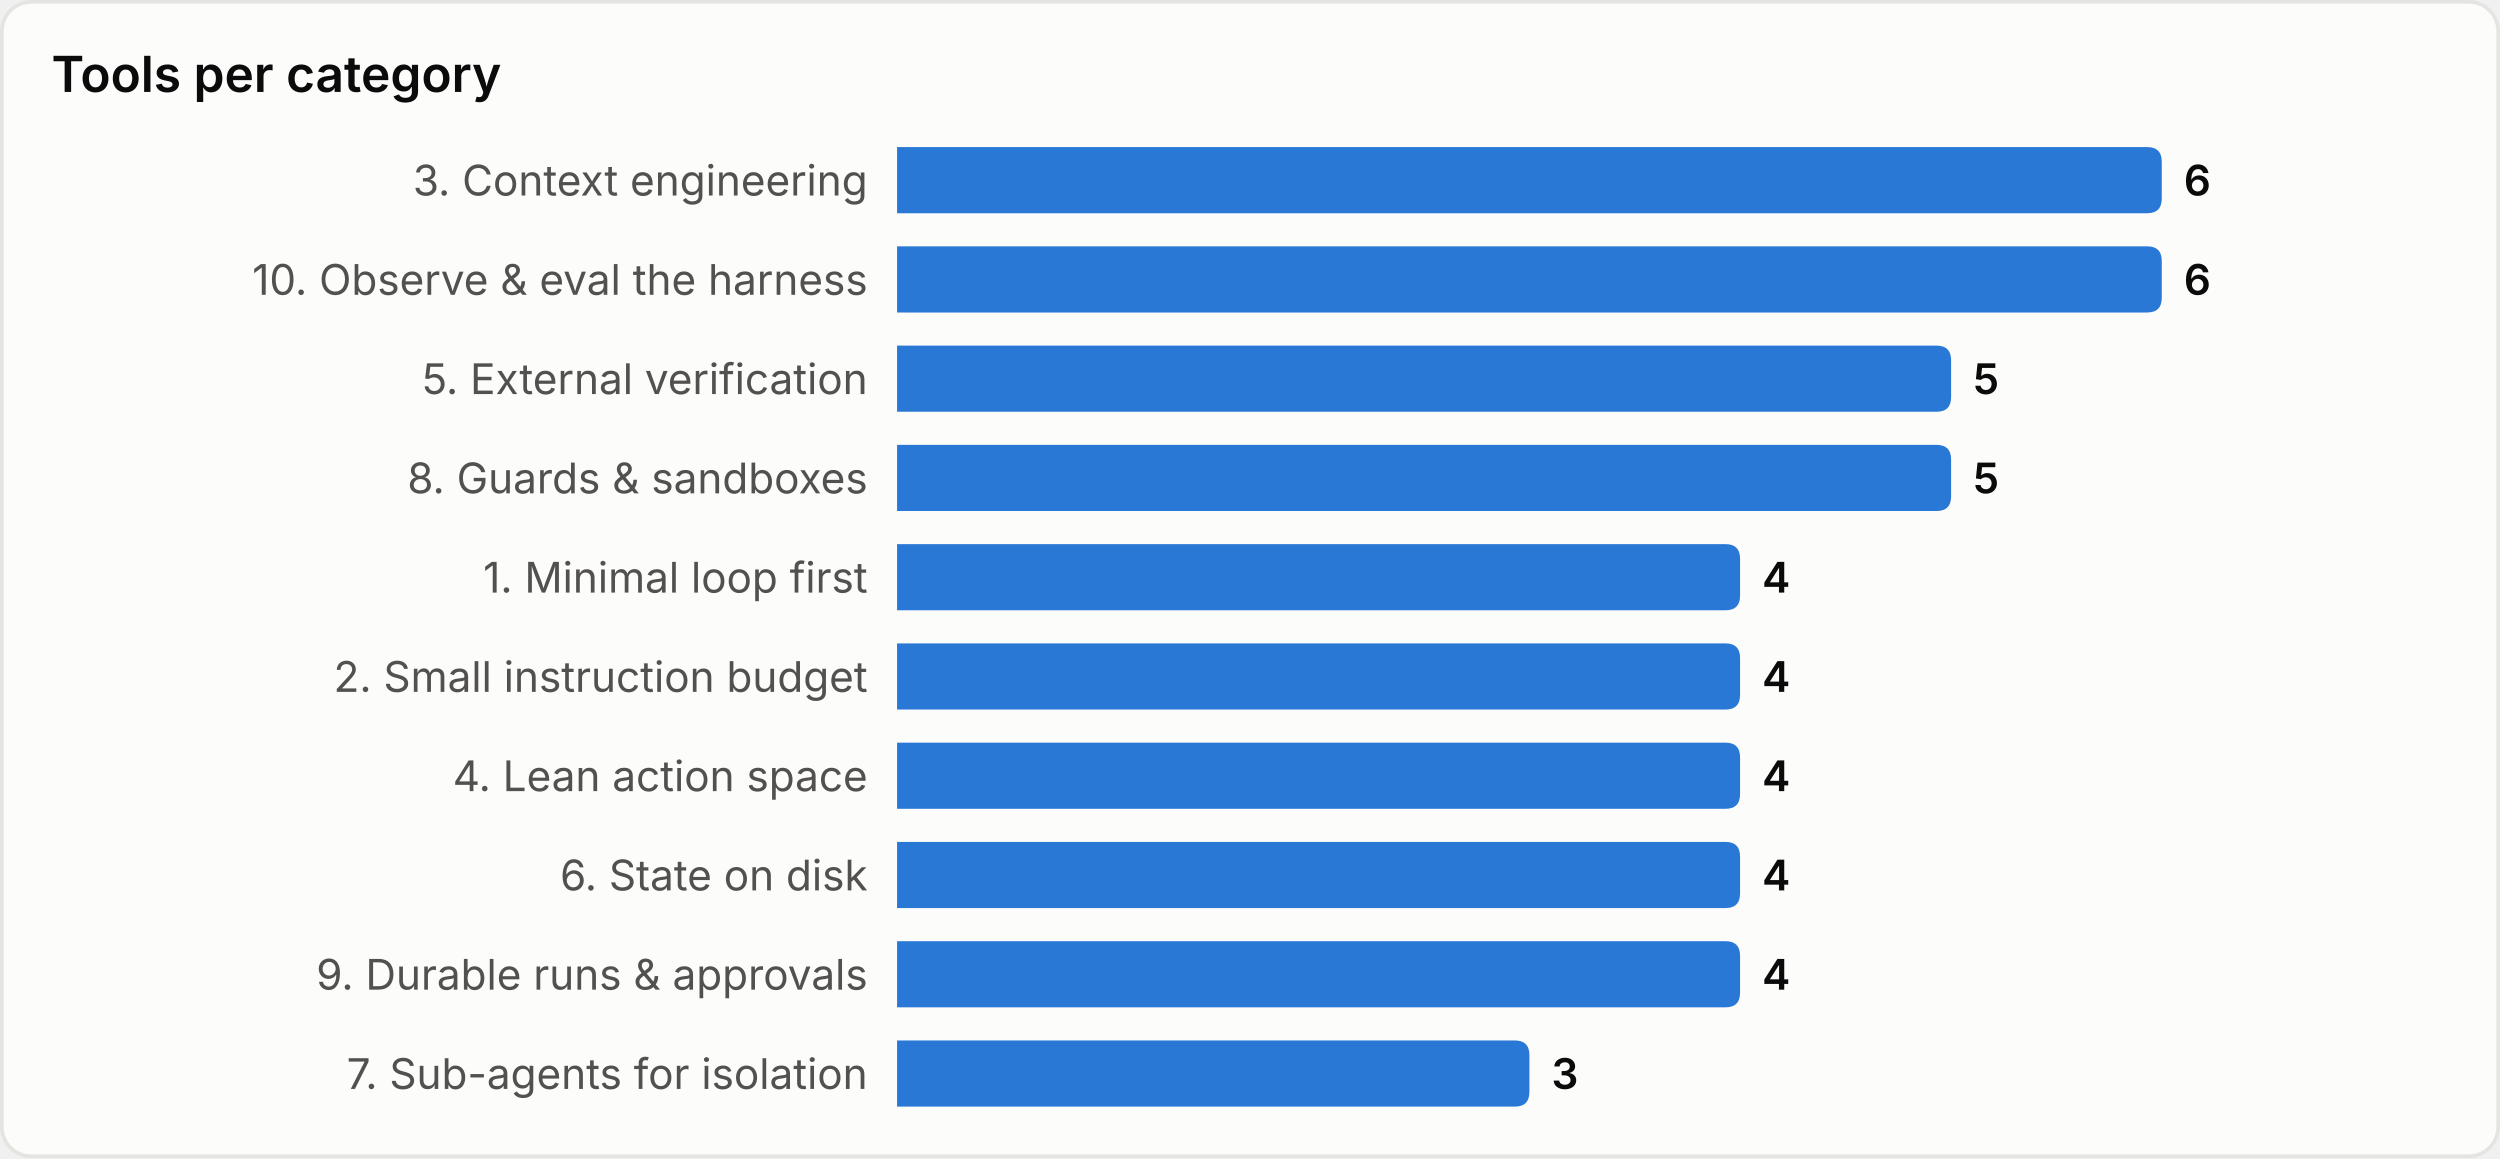
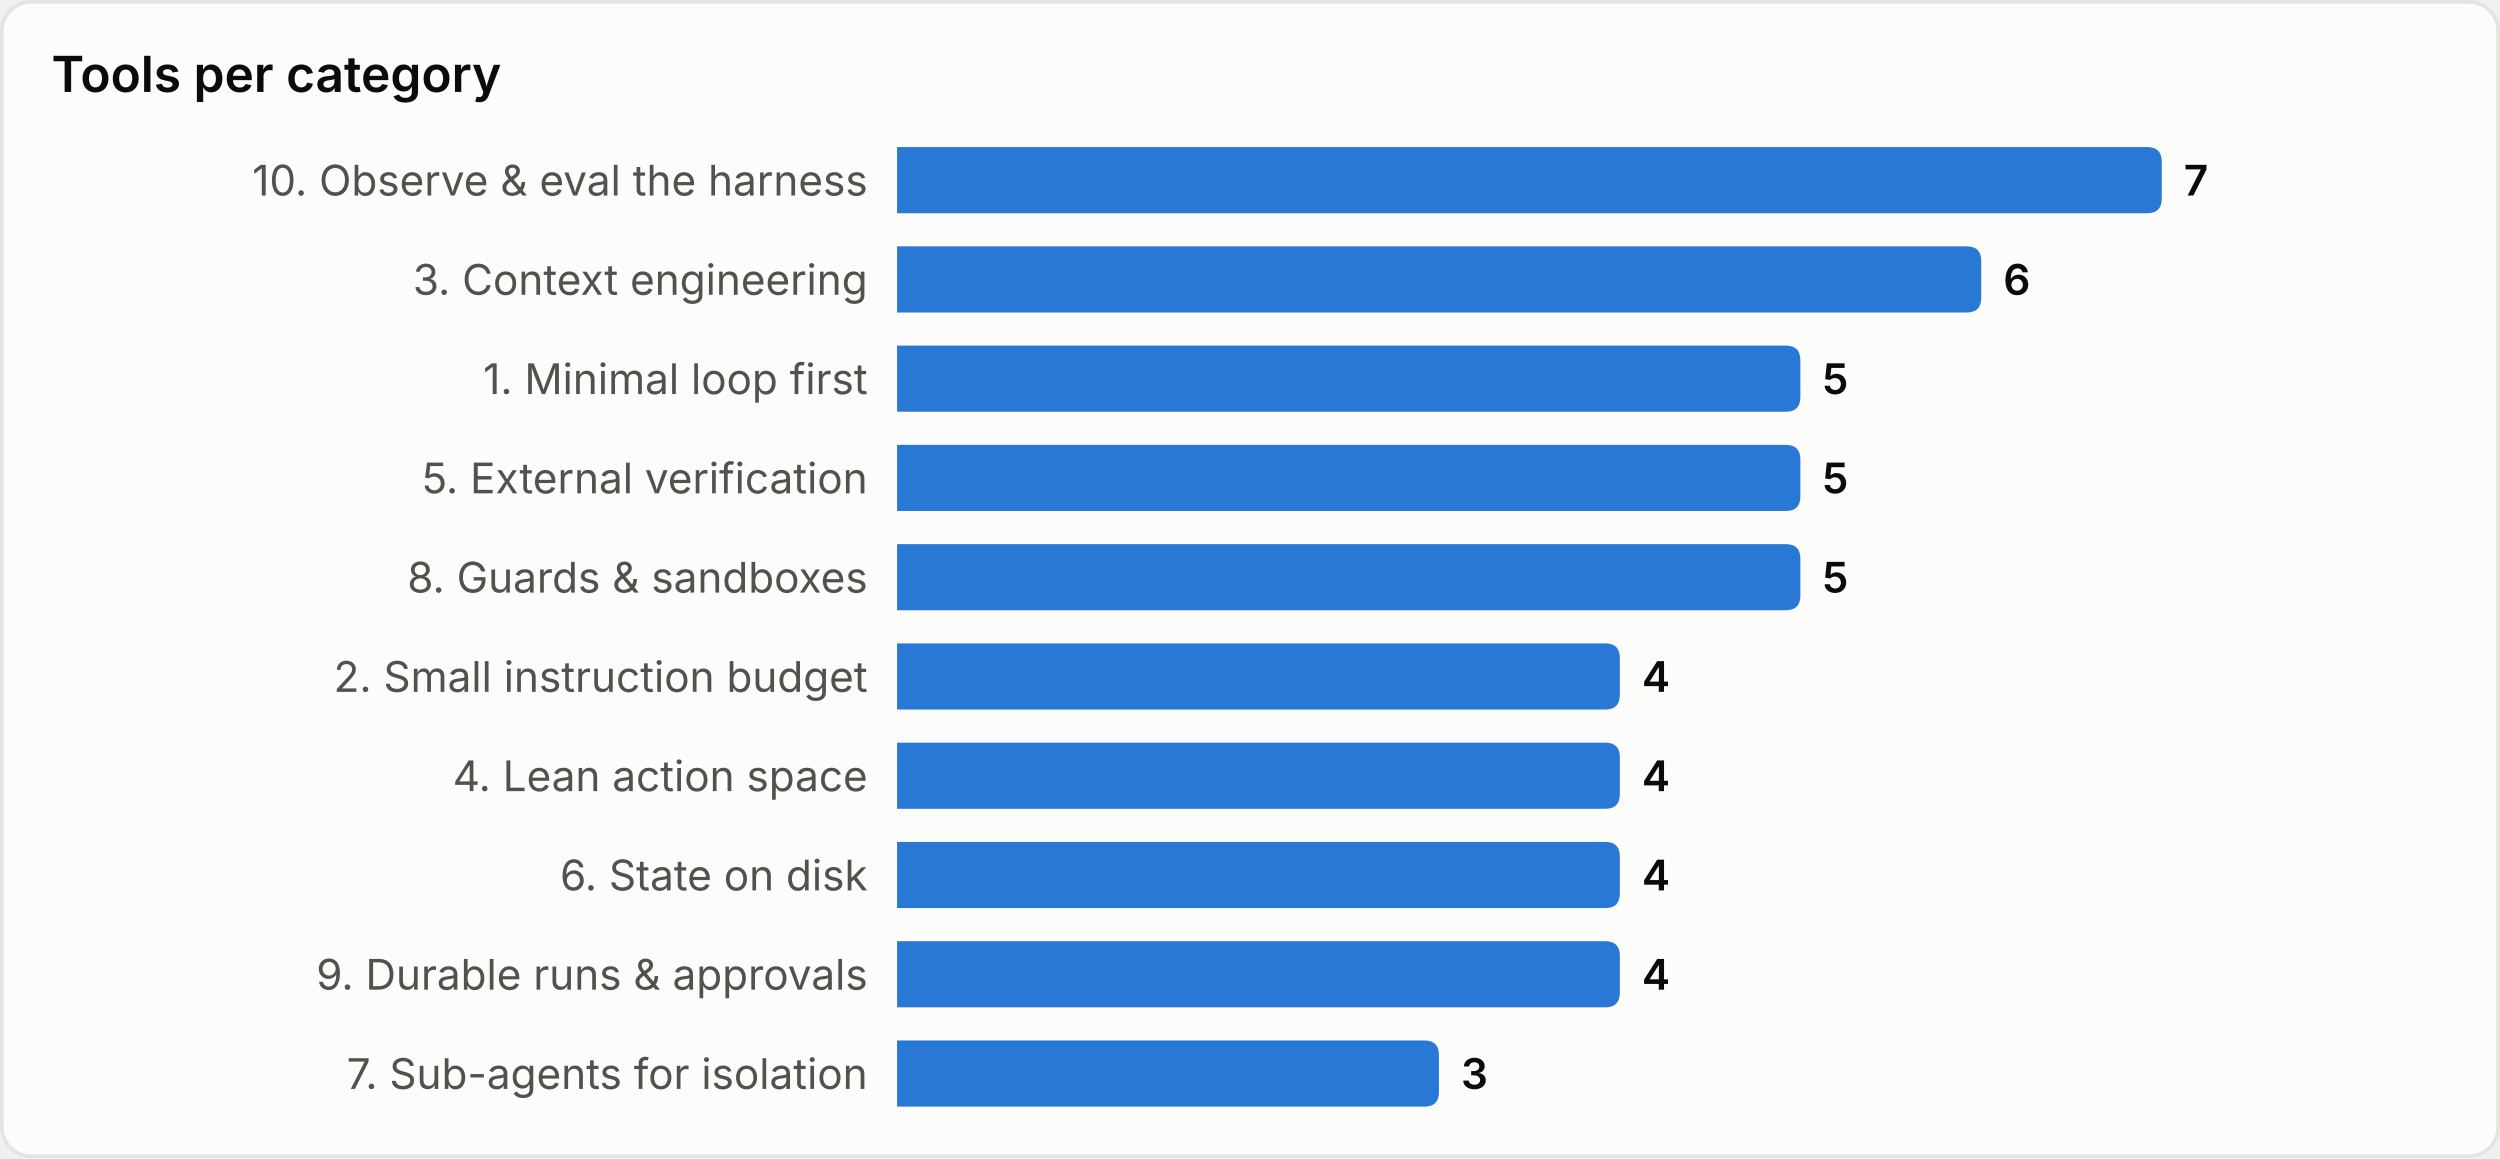
<svg xmlns="http://www.w3.org/2000/svg" width="680" height="315" viewBox="0 0 680 315" role="img" aria-label="Tools per category">
  <style>
text{font-family:system-ui,-apple-system,'Segoe UI',sans-serif}
.srf{fill:#fcfcfb;stroke:#e4e4e0}.ttl{fill:#0b0b0b;font-size:13.5px;font-weight:600}
.lbl{fill:#52514e;font-size:11.5px}.val{fill:#0b0b0b;font-size:11.5px;font-weight:600}
.bar{fill:#2a78d6}
@media(prefers-color-scheme:dark){
.srf{fill:#1a1a19;stroke:#33332f}.ttl{fill:#ffffff}
.lbl{fill:#c3c2b7}.val{fill:#ffffff}.bar{fill:#3987e5}
}
</style>
  <rect x="0.5" y="0.5" width="679" height="314" rx="8" class="srf" />
  <text x="14" y="25" class="ttl">Tools per category</text>
-   <text x="236" y="49.0" class="lbl" text-anchor="end" dominant-baseline="central">3. Context engineering</text>
+   <text x="236" y="49.0" class="lbl" text-anchor="end" dominant-baseline="central">10. Observe &amp; eval the harness</text>
  <path d="M244,40 h340.0 q4,0 4,4 v10 q0,4 -4,4 h-340.0 z" class="bar" />
-   <text x="594.0" y="49.0" class="val" dominant-baseline="central">6</text>
-   <text x="236" y="76.0" class="lbl" text-anchor="end" dominant-baseline="central">10. Observe &amp; eval the harness</text>
-   <path d="M244,67 h340.0 q4,0 4,4 v10 q0,4 -4,4 h-340.0 z" class="bar" />
-   <text x="594.0" y="76.0" class="val" dominant-baseline="central">6</text>
-   <text x="236" y="103.0" class="lbl" text-anchor="end" dominant-baseline="central">5. External verification</text>
-   <path d="M244,94 h282.7 q4,0 4,4 v10 q0,4 -4,4 h-282.7 z" class="bar" />
-   <text x="536.7" y="103.0" class="val" dominant-baseline="central">5</text>
-   <text x="236" y="130.0" class="lbl" text-anchor="end" dominant-baseline="central">8. Guards &amp; sandboxes</text>
-   <path d="M244,121 h282.7 q4,0 4,4 v10 q0,4 -4,4 h-282.7 z" class="bar" />
-   <text x="536.7" y="130.0" class="val" dominant-baseline="central">5</text>
-   <text x="236" y="157.0" class="lbl" text-anchor="end" dominant-baseline="central">1. Minimal loop first</text>
-   <path d="M244,148 h225.3 q4,0 4,4 v10 q0,4 -4,4 h-225.3 z" class="bar" />
-   <text x="479.3" y="157.0" class="val" dominant-baseline="central">4</text>
+   <text x="594.0" y="49.0" class="val" dominant-baseline="central">7</text>
+   <text x="236" y="76.0" class="lbl" text-anchor="end" dominant-baseline="central">3. Context engineering</text>
+   <path d="M244,67 h290.9 q4,0 4,4 v10 q0,4 -4,4 h-290.9 z" class="bar" />
+   <text x="544.9" y="76.0" class="val" dominant-baseline="central">6</text>
+   <text x="236" y="103.0" class="lbl" text-anchor="end" dominant-baseline="central">1. Minimal loop first</text>
+   <path d="M244,94 h241.7 q4,0 4,4 v10 q0,4 -4,4 h-241.7 z" class="bar" />
+   <text x="495.7" y="103.0" class="val" dominant-baseline="central">5</text>
+   <text x="236" y="130.0" class="lbl" text-anchor="end" dominant-baseline="central">5. External verification</text>
+   <path d="M244,121 h241.7 q4,0 4,4 v10 q0,4 -4,4 h-241.7 z" class="bar" />
+   <text x="495.7" y="130.0" class="val" dominant-baseline="central">5</text>
+   <text x="236" y="157.0" class="lbl" text-anchor="end" dominant-baseline="central">8. Guards &amp; sandboxes</text>
+   <path d="M244,148 h241.7 q4,0 4,4 v10 q0,4 -4,4 h-241.7 z" class="bar" />
+   <text x="495.7" y="157.0" class="val" dominant-baseline="central">5</text>
  <text x="236" y="184.0" class="lbl" text-anchor="end" dominant-baseline="central">2. Small instruction budget</text>
-   <path d="M244,175 h225.3 q4,0 4,4 v10 q0,4 -4,4 h-225.3 z" class="bar" />
-   <text x="479.3" y="184.0" class="val" dominant-baseline="central">4</text>
+   <path d="M244,175 h192.6 q4,0 4,4 v10 q0,4 -4,4 h-192.6 z" class="bar" />
+   <text x="446.6" y="184.0" class="val" dominant-baseline="central">4</text>
  <text x="236" y="211.0" class="lbl" text-anchor="end" dominant-baseline="central">4. Lean action space</text>
-   <path d="M244,202 h225.3 q4,0 4,4 v10 q0,4 -4,4 h-225.3 z" class="bar" />
-   <text x="479.3" y="211.0" class="val" dominant-baseline="central">4</text>
+   <path d="M244,202 h192.6 q4,0 4,4 v10 q0,4 -4,4 h-192.6 z" class="bar" />
+   <text x="446.6" y="211.0" class="val" dominant-baseline="central">4</text>
  <text x="236" y="238.0" class="lbl" text-anchor="end" dominant-baseline="central">6. State on disk</text>
-   <path d="M244,229 h225.3 q4,0 4,4 v10 q0,4 -4,4 h-225.3 z" class="bar" />
-   <text x="479.3" y="238.0" class="val" dominant-baseline="central">4</text>
+   <path d="M244,229 h192.6 q4,0 4,4 v10 q0,4 -4,4 h-192.6 z" class="bar" />
+   <text x="446.6" y="238.0" class="val" dominant-baseline="central">4</text>
  <text x="236" y="265.0" class="lbl" text-anchor="end" dominant-baseline="central">9. Durable runs &amp; approvals</text>
-   <path d="M244,256 h225.3 q4,0 4,4 v10 q0,4 -4,4 h-225.3 z" class="bar" />
-   <text x="479.3" y="265.0" class="val" dominant-baseline="central">4</text>
+   <path d="M244,256 h192.6 q4,0 4,4 v10 q0,4 -4,4 h-192.6 z" class="bar" />
+   <text x="446.6" y="265.0" class="val" dominant-baseline="central">4</text>
  <text x="236" y="292.0" class="lbl" text-anchor="end" dominant-baseline="central">7. Sub-agents for isolation</text>
-   <path d="M244,283 h168.0 q4,0 4,4 v10 q0,4 -4,4 h-168.0 z" class="bar" />
-   <text x="422.0" y="292.0" class="val" dominant-baseline="central">3</text>
+   <path d="M244,283 h143.4 q4,0 4,4 v10 q0,4 -4,4 h-143.4 z" class="bar" />
+   <text x="397.4" y="292.0" class="val" dominant-baseline="central">3</text>
</svg>
